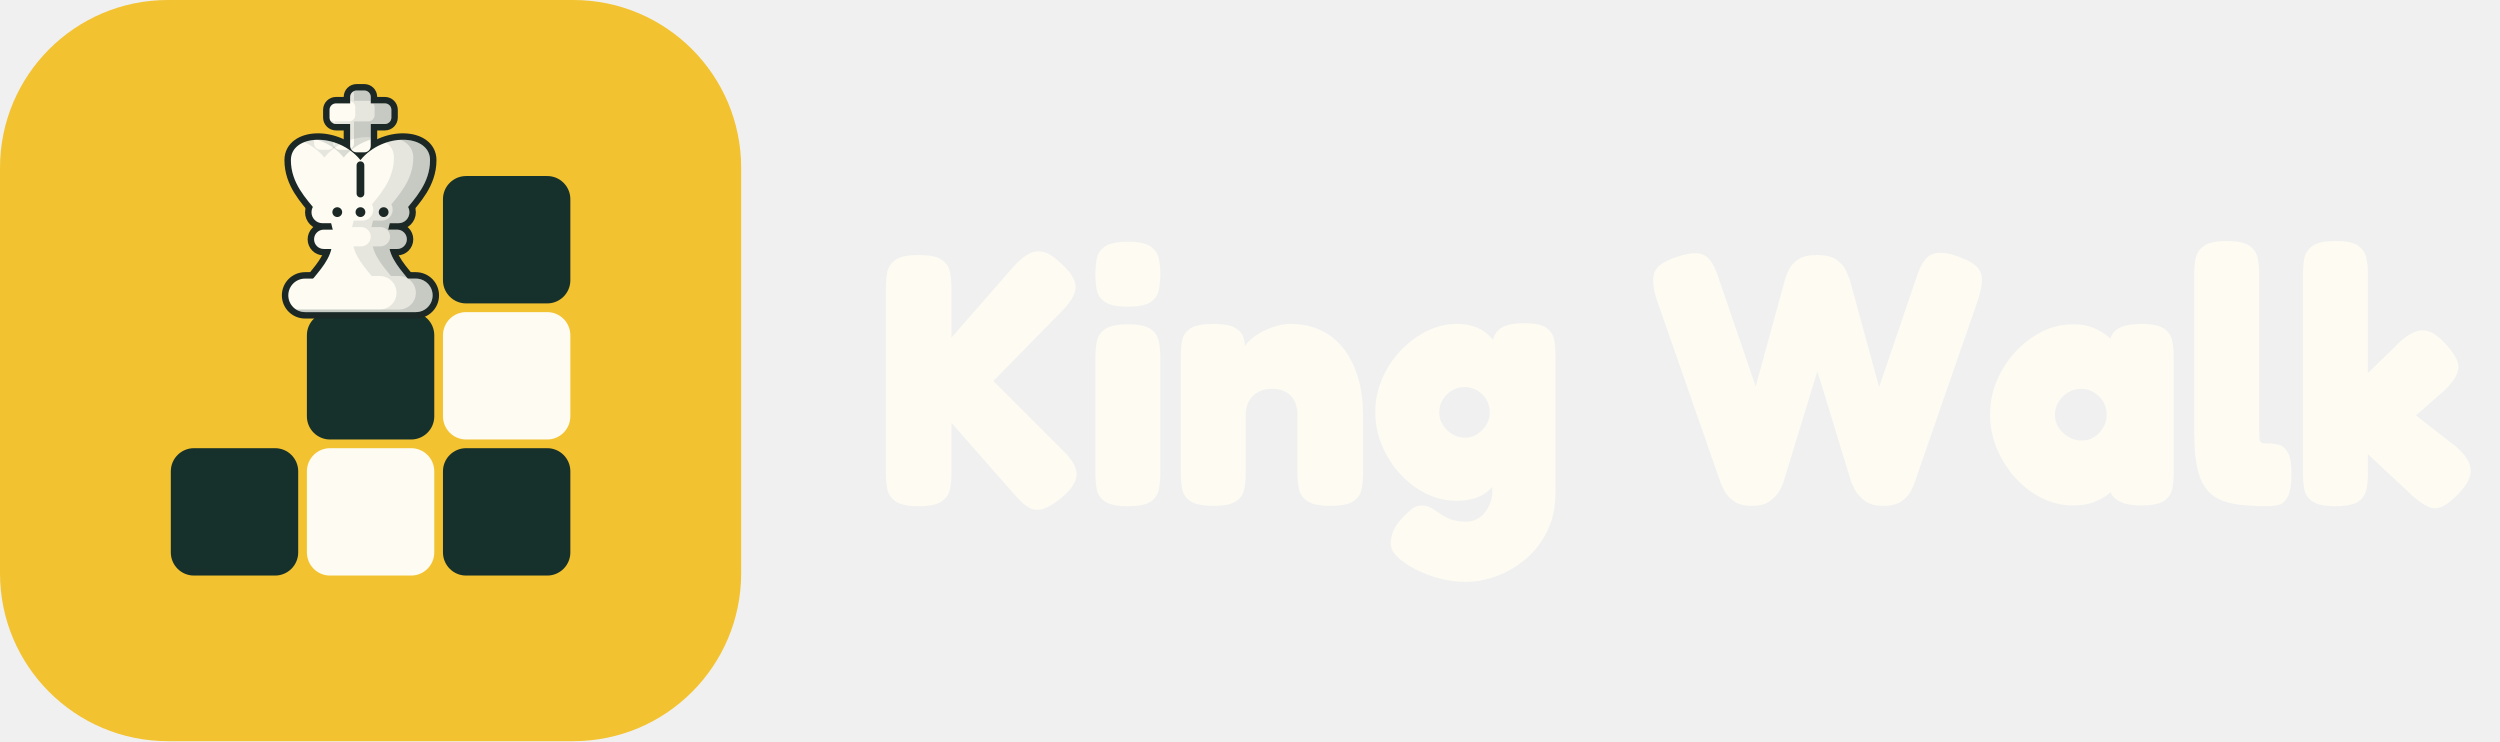
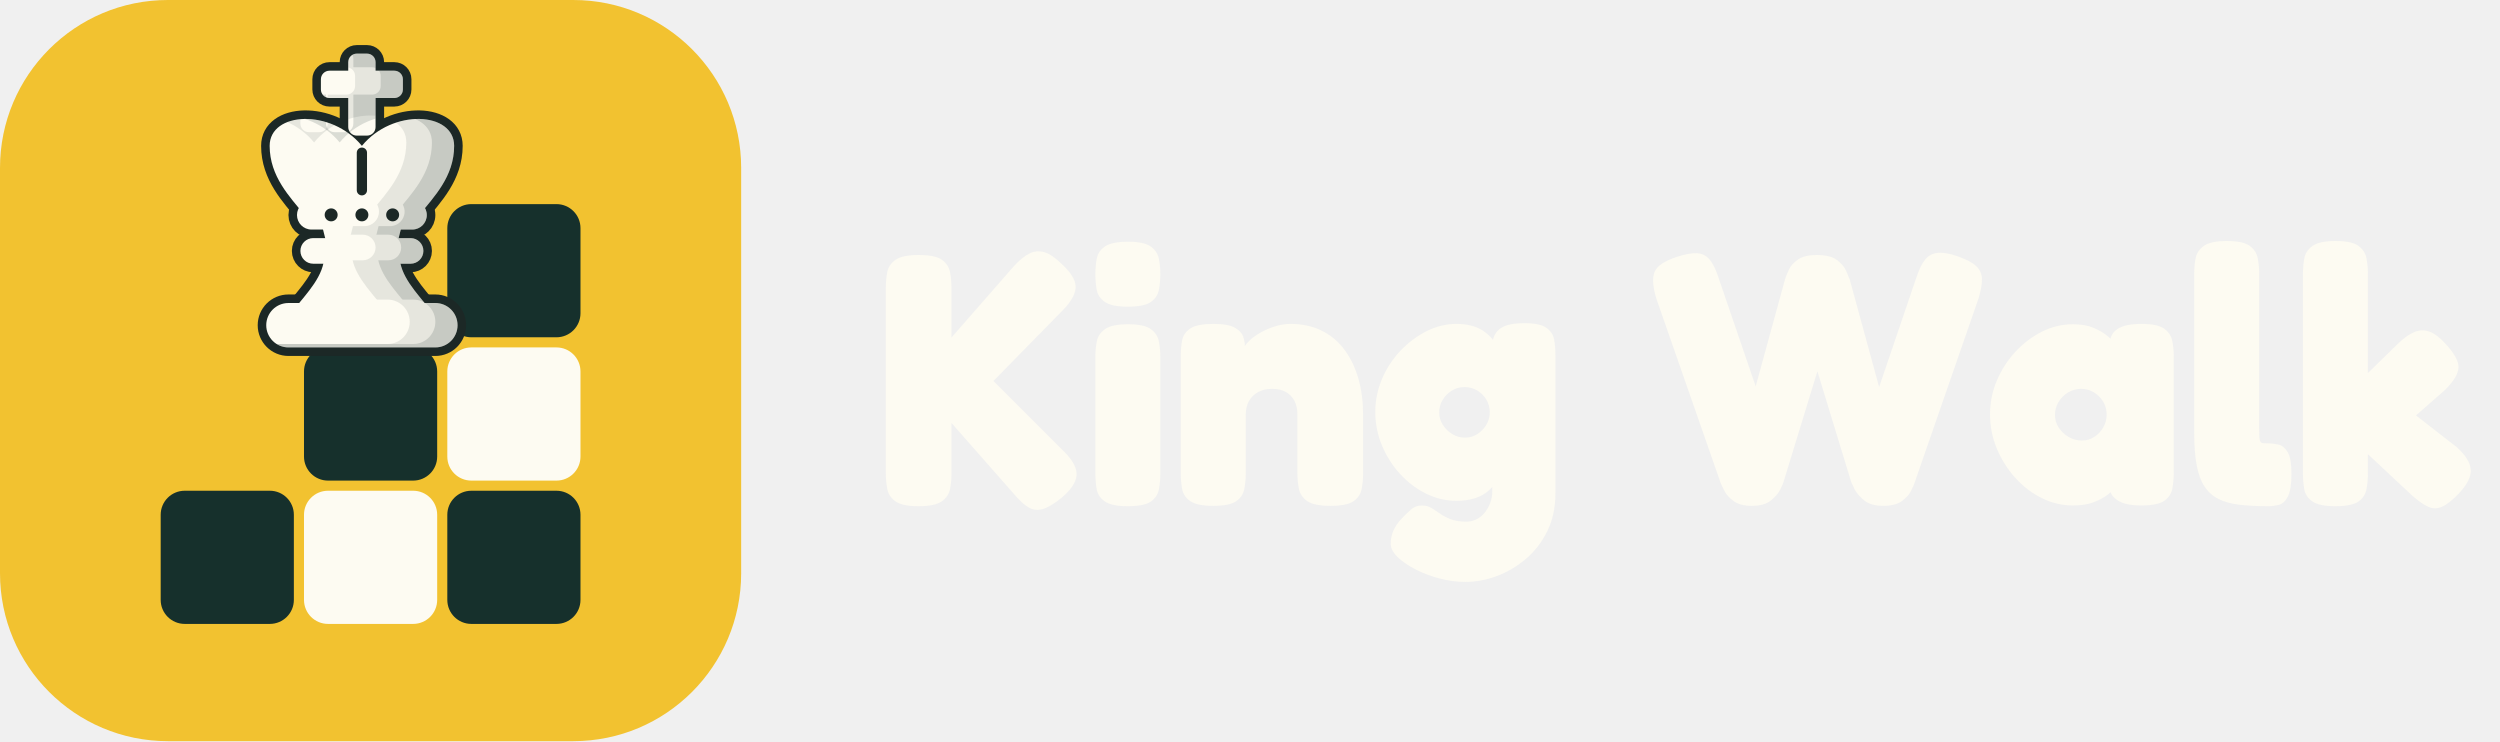
<svg xmlns="http://www.w3.org/2000/svg" viewBox="0 0 1727 512">
  <rect width="512" height="512" rx="116" fill="#f2c230" />
-   <rect x="118.0" y="309.6" width="88.0" height="88.0" rx="16.0" fill="#16302c" />
-   <rect x="212.0" y="309.6" width="88.0" height="88.0" rx="16.0" fill="#fdfbf2" />
-   <rect x="212.0" y="215.6" width="88.0" height="88.0" rx="16.0" fill="#16302c" />
-   <rect x="306.0" y="309.6" width="88.0" height="88.0" rx="16.0" fill="#16302c" />
-   <rect x="306.0" y="215.6" width="88.0" height="88.0" rx="16.0" fill="#fdfbf2" />
-   <rect x="306.0" y="121.6" width="88.0" height="88.0" rx="16.0" fill="#16302c" />
-   <svg x="160.0" y="55.4" width="178.0" height="178.0" viewBox="0 0 100 100">
+   <rect x="111.0" y="339.0" width="92.0" height="92.0" rx="16.6" fill="#16302c" />
+   <rect x="210.0" y="339.0" width="92.0" height="92.0" rx="16.6" fill="#fdfbf2" />
+   <rect x="210.0" y="240.0" width="92.0" height="92.0" rx="16.6" fill="#16302c" />
+   <rect x="309.0" y="339.0" width="92.0" height="92.0" rx="16.6" fill="#16302c" />
+   <rect x="309.0" y="240.0" width="92.0" height="92.0" rx="16.6" fill="#fdfbf2" />
+   <rect x="309.0" y="141.0" width="92.0" height="92.0" rx="16.6" fill="#16302c" />
+   <svg x="132.0" y="27.6" width="236" height="236" viewBox="0 0 100 100">
    <g stroke-linejoin="round" stroke-linecap="round">
      <g fill="#1c2826" stroke="#1c2826" stroke-width="5">
        <rect x="46" y="4" width="8" height="24" rx="2.5" />
        <rect x="38" y="9" width="24" height="8" rx="2.5" />
        <path d="M23 31 C23 21 41 20 50 31 C59 20 77 21 77 31 C77 40 71 46 67 51 L33 51 C29 46 23 40 23 31 Z" />
        <rect x="31" y="47" width="38" height="8.5" rx="4.25" />
        <path d="M38 53 L62 53 L60 61 L40 61 Z" />
        <rect x="32" y="58" width="36" height="7.5" rx="3.75" />
        <path d="M39 63 L61 63 C61 69 66 74 70 79 L30 79 C34 74 39 69 39 63 Z" />
        <rect x="22" y="77" width="56" height="13" rx="6.5" />
      </g>
      <g fill="#fdfbf2">
        <rect x="46" y="4" width="8" height="24" rx="2.5" />
        <rect x="38" y="9" width="24" height="8" rx="2.5" />
        <path d="M23 31 C23 21 41 20 50 31 C59 20 77 21 77 31 C77 40 71 46 67 51 L33 51 C29 46 23 40 23 31 Z" />
        <rect x="31" y="47" width="38" height="8.5" rx="4.25" />
        <path d="M38 53 L62 53 L60 61 L40 61 Z" />
        <rect x="32" y="58" width="36" height="7.5" rx="3.75" />
        <path d="M39 63 L61 63 C61 69 66 74 70 79 L30 79 C34 74 39 69 39 63 Z" />
        <rect x="22" y="77" width="56" height="13" rx="6.5" />
      </g>
      <mask id="icon-ms-wk">
        <g fill="#fff">
          <rect x="46" y="4" width="8" height="24" rx="2.5" />
          <rect x="38" y="9" width="24" height="8" rx="2.5" />
          <path d="M23 31 C23 21 41 20 50 31 C59 20 77 21 77 31 C77 40 71 46 67 51 L33 51 C29 46 23 40 23 31 Z" />
          <rect x="31" y="47" width="38" height="8.5" rx="4.25" />
          <path d="M38 53 L62 53 L60 61 L40 61 Z" />
          <rect x="32" y="58" width="36" height="7.5" rx="3.75" />
          <path d="M39 63 L61 63 C61 69 66 74 70 79 L30 79 C34 74 39 69 39 63 Z" />
          <rect x="22" y="77" width="56" height="13" rx="6.5" />
        </g>
        <g fill="#000" transform="translate(-14 -1)">
          <rect x="46" y="4" width="8" height="24" rx="2.5" />
          <rect x="38" y="9" width="24" height="8" rx="2.5" />
          <path d="M23 31 C23 21 41 20 50 31 C59 20 77 21 77 31 C77 40 71 46 67 51 L33 51 C29 46 23 40 23 31 Z" />
          <rect x="31" y="47" width="38" height="8.5" rx="4.25" />
          <path d="M38 53 L62 53 L60 61 L40 61 Z" />
          <rect x="32" y="58" width="36" height="7.5" rx="3.75" />
          <path d="M39 63 L61 63 C61 69 66 74 70 79 L30 79 C34 74 39 69 39 63 Z" />
          <rect x="22" y="77" width="56" height="13" rx="6.5" />
        </g>
      </mask>
      <rect width="100" height="100" fill="rgba(24,44,40,0.1)" mask="url(#icon-ms-wk)" />
      <mask id="icon-mc-wk">
        <g fill="#fff">
          <rect x="46" y="4" width="8" height="24" rx="2.5" />
          <rect x="38" y="9" width="24" height="8" rx="2.5" />
          <path d="M23 31 C23 21 41 20 50 31 C59 20 77 21 77 31 C77 40 71 46 67 51 L33 51 C29 46 23 40 23 31 Z" />
          <rect x="31" y="47" width="38" height="8.5" rx="4.25" />
          <path d="M38 53 L62 53 L60 61 L40 61 Z" />
          <rect x="32" y="58" width="36" height="7.5" rx="3.75" />
          <path d="M39 63 L61 63 C61 69 66 74 70 79 L30 79 C34 74 39 69 39 63 Z" />
          <rect x="22" y="77" width="56" height="13" rx="6.5" />
        </g>
        <g fill="#000" transform="translate(-6.5 -1)">
          <rect x="46" y="4" width="8" height="24" rx="2.5" />
          <rect x="38" y="9" width="24" height="8" rx="2.5" />
          <path d="M23 31 C23 21 41 20 50 31 C59 20 77 21 77 31 C77 40 71 46 67 51 L33 51 C29 46 23 40 23 31 Z" />
          <rect x="31" y="47" width="38" height="8.5" rx="4.25" />
          <path d="M38 53 L62 53 L60 61 L40 61 Z" />
          <rect x="32" y="58" width="36" height="7.5" rx="3.75" />
          <path d="M39 63 L61 63 C61 69 66 74 70 79 L30 79 C34 74 39 69 39 63 Z" />
          <rect x="22" y="77" width="56" height="13" rx="6.5" />
        </g>
      </mask>
      <rect width="100" height="100" fill="rgba(24,44,40,0.15)" mask="url(#icon-mc-wk)" />
      <g fill="none" stroke="#1c2826" stroke-width="3">
        <circle cx="41" cy="51.2" r="1.9" stroke="none" fill="#1c2826" />
        <circle cx="50" cy="51.2" r="1.9" stroke="none" fill="#1c2826" />
        <circle cx="59" cy="51.2" r="1.9" stroke="none" fill="#1c2826" />
        <path d="M50 33 V44" />
      </g>
    </g>
  </svg>
  <path transform="translate(602 106) scale(0.2479)" d="M131 983Q86 983 67.0 969.5Q48 956 44.0 934.5Q40 913 40 891V374Q40 352 44.0 331.0Q48 310 67.0 296.5Q86 283 132 283Q178 283 196.5 296.5Q215 310 219.0 331.0Q223 352 223 375V513L397 314Q420 289 440.0 279.0Q460 269 481.0 275.0Q502 281 527 305Q568 342 569.0 370.0Q570 398 536 434L340 634L537 831Q574 868 571.5 897.5Q569 927 528 961Q498 985 477.0 991.0Q456 997 438.0 986.5Q420 976 398 950L223 751V892Q223 914 219.0 935.0Q215 956 196.0 969.5Q177 983 131 983ZM714 983Q669 983 650.0 969.5Q631 956 627.5 935.0Q624 914 624 892V566Q624 544 628.0 523.5Q632 503 651.0 489.5Q670 476 715 476Q760 476 778.5 489.5Q797 503 801.0 524.0Q805 545 805 568V893Q805 915 801.0 936.0Q797 957 778.5 970.0Q760 983 714 983ZM714 427Q669 427 650.0 413.5Q631 400 627.5 379.0Q624 358 624 336Q624 313 628.0 292.5Q632 272 651.0 259.0Q670 246 715 246Q760 246 778.5 259.5Q797 273 801.0 294.0Q805 315 805 337Q805 359 801.0 380.0Q797 401 778.5 414.0Q760 427 714 427ZM952 982Q907 982 888.0 968.5Q869 955 865.5 934.0Q862 913 862 891V562Q862 540 866.0 520.0Q870 500 889.0 487.5Q908 475 953 475Q994 475 1012.5 485.5Q1031 496 1036.0 511.0Q1041 526 1040.5 538.5Q1040 551 1042 554L1034 560Q1033 545 1045.5 530.0Q1058 515 1078.5 502.5Q1099 490 1122.5 482.5Q1146 475 1167 475Q1217 475 1255.0 494.0Q1293 513 1318.5 547.5Q1344 582 1357.0 628.0Q1370 674 1370 728V892Q1370 914 1366.0 935.0Q1362 956 1343.5 969.0Q1325 982 1279 982Q1233 982 1214.0 968.5Q1195 955 1191.0 934.0Q1187 913 1187 891V728Q1187 705 1178.5 689.0Q1170 673 1154.5 664.5Q1139 656 1116 656Q1094 656 1077.5 665.0Q1061 674 1052.0 690.0Q1043 706 1043 728V892Q1043 914 1039.0 935.0Q1035 956 1016.5 969.0Q998 982 952 982ZM1655 1194Q1620 1194 1583.5 1184.5Q1547 1175 1516.0 1159.0Q1485 1143 1466.0 1124.5Q1447 1106 1447 1088Q1447 1068 1454.5 1051.0Q1462 1034 1477 1018Q1493 1001 1505.0 991.0Q1517 981 1534 981Q1549 981 1560.5 988.0Q1572 995 1584.0 1003.5Q1596 1012 1613.5 1019.0Q1631 1026 1658 1026Q1673 1026 1686.0 1019.5Q1699 1013 1708.5 1001.5Q1718 990 1724.0 974.5Q1730 959 1730 941V529Q1734 499 1755.0 486.0Q1776 473 1819 473Q1863 473 1881.0 486.0Q1899 499 1902.5 519.5Q1906 540 1906 562V947Q1906 1006 1883.5 1052.0Q1861 1098 1824.0 1129.5Q1787 1161 1743.0 1177.5Q1699 1194 1655 1194ZM1630 968Q1586 968 1545.5 948.0Q1505 928 1473.0 893.0Q1441 858 1422.5 813.5Q1404 769 1404 720Q1404 673 1422.5 629.0Q1441 585 1473.5 550.5Q1506 516 1546.5 495.5Q1587 475 1630 475Q1674 475 1702.5 493.0Q1731 511 1747.5 544.0Q1764 577 1771.0 622.5Q1778 668 1778 723Q1778 799 1765.5 854.0Q1753 909 1721.0 938.5Q1689 968 1630 968ZM1654 792Q1673 792 1688.5 782.0Q1704 772 1713.5 756.0Q1723 740 1723 722Q1723 702 1713.5 686.0Q1704 670 1688.0 660.5Q1672 651 1652 651Q1633 651 1617.0 661.0Q1601 671 1591.5 687.0Q1582 703 1582 722Q1582 740 1592.0 756.0Q1602 772 1618.5 782.0Q1635 792 1654 792ZM2453 982Q2421 982 2403.0 969.0Q2385 956 2377.0 940.5Q2369 925 2367 920L2187 404Q2172 354 2182.5 329.5Q2193 305 2245 288Q2279 277 2300.0 278.0Q2321 279 2335.0 295.0Q2349 311 2360 345L2464 649L2546 350Q2549 340 2556.5 324.0Q2564 308 2582.0 295.5Q2600 283 2634 283Q2672 283 2690.5 297.0Q2709 311 2716.0 327.0Q2723 343 2726 351L2808 651L2912 345Q2923 312 2936.5 295.5Q2950 279 2972.0 277.0Q2994 275 3028 287Q3064 300 3079.0 314.5Q3094 329 3094.5 350.0Q3095 371 3085 404L2906 920Q2904 926 2896.5 941.0Q2889 956 2871.0 969.0Q2853 982 2819 982Q2785 982 2766.0 966.5Q2747 951 2739.0 934.5Q2731 918 2730 915L2636 607L2542 914Q2541 919 2533.0 935.5Q2525 952 2506.5 967.0Q2488 982 2453 982ZM3538 981Q3493 981 3471.5 966.0Q3450 951 3451 932H3465Q3460 939 3445.5 950.5Q3431 962 3407.0 971.5Q3383 981 3348 981Q3303 981 3261.5 960.5Q3220 940 3187.5 904.0Q3155 868 3136.0 822.5Q3117 777 3117 727Q3117 678 3136.0 633.0Q3155 588 3188.0 552.5Q3221 517 3262.0 496.5Q3303 476 3348 476Q3382 476 3405.5 486.0Q3429 496 3443.5 508.0Q3458 520 3463 528H3452Q3451 503 3472.5 489.0Q3494 475 3539 475Q3584 475 3602.5 488.5Q3621 502 3625.0 523.0Q3629 544 3629 566V891Q3629 913 3625.0 934.0Q3621 955 3602.5 968.0Q3584 981 3538 981ZM3373 800Q3392 800 3407.5 790.0Q3423 780 3432.5 763.5Q3442 747 3442 728Q3442 708 3432.5 692.0Q3423 676 3407.0 666.0Q3391 656 3371 656Q3351 656 3334.5 666.0Q3318 676 3308.0 692.5Q3298 709 3298 729Q3298 748 3308.5 764.0Q3319 780 3336.0 790.0Q3353 800 3373 800ZM3893 983Q3847 983 3812.5 979.0Q3778 975 3754.0 963.0Q3730 951 3715.0 928.5Q3700 906 3693.0 869.5Q3686 833 3686 778V335Q3686 312 3690.0 291.5Q3694 271 3713.0 257.5Q3732 244 3777 244Q3822 244 3840.5 257.5Q3859 271 3863.0 292.0Q3867 313 3867 336V767Q3867 782 3867.5 790.5Q3868 799 3870.5 803.0Q3873 807 3878.5 807.5Q3884 808 3894 808Q3907 808 3921.5 811.5Q3936 815 3946.5 832.5Q3957 850 3957 893Q3957 938 3946.5 957.0Q3936 976 3921.0 979.5Q3906 983 3893 983ZM4417 818Q4454 851 4456.5 880.5Q4459 910 4423 948Q4396 976 4376.5 984.5Q4357 993 4338.0 984.5Q4319 976 4293 953L4170 838V893Q4170 915 4166.0 936.0Q4162 957 4143.5 970.0Q4125 983 4079 983Q4034 983 4015.0 969.5Q3996 956 3992.5 935.0Q3989 914 3989 892V335Q3989 312 3993.0 291.5Q3997 271 4016.0 257.5Q4035 244 4080 244Q4125 244 4143.5 257.5Q4162 271 4166.0 292.0Q4170 313 4170 336V612L4255 529Q4279 506 4300.0 497.5Q4321 489 4341.5 496.5Q4362 504 4385 529Q4424 571 4422.5 597.0Q4421 623 4385 659L4304 730Z" fill="#fdfbf2" />
</svg>
